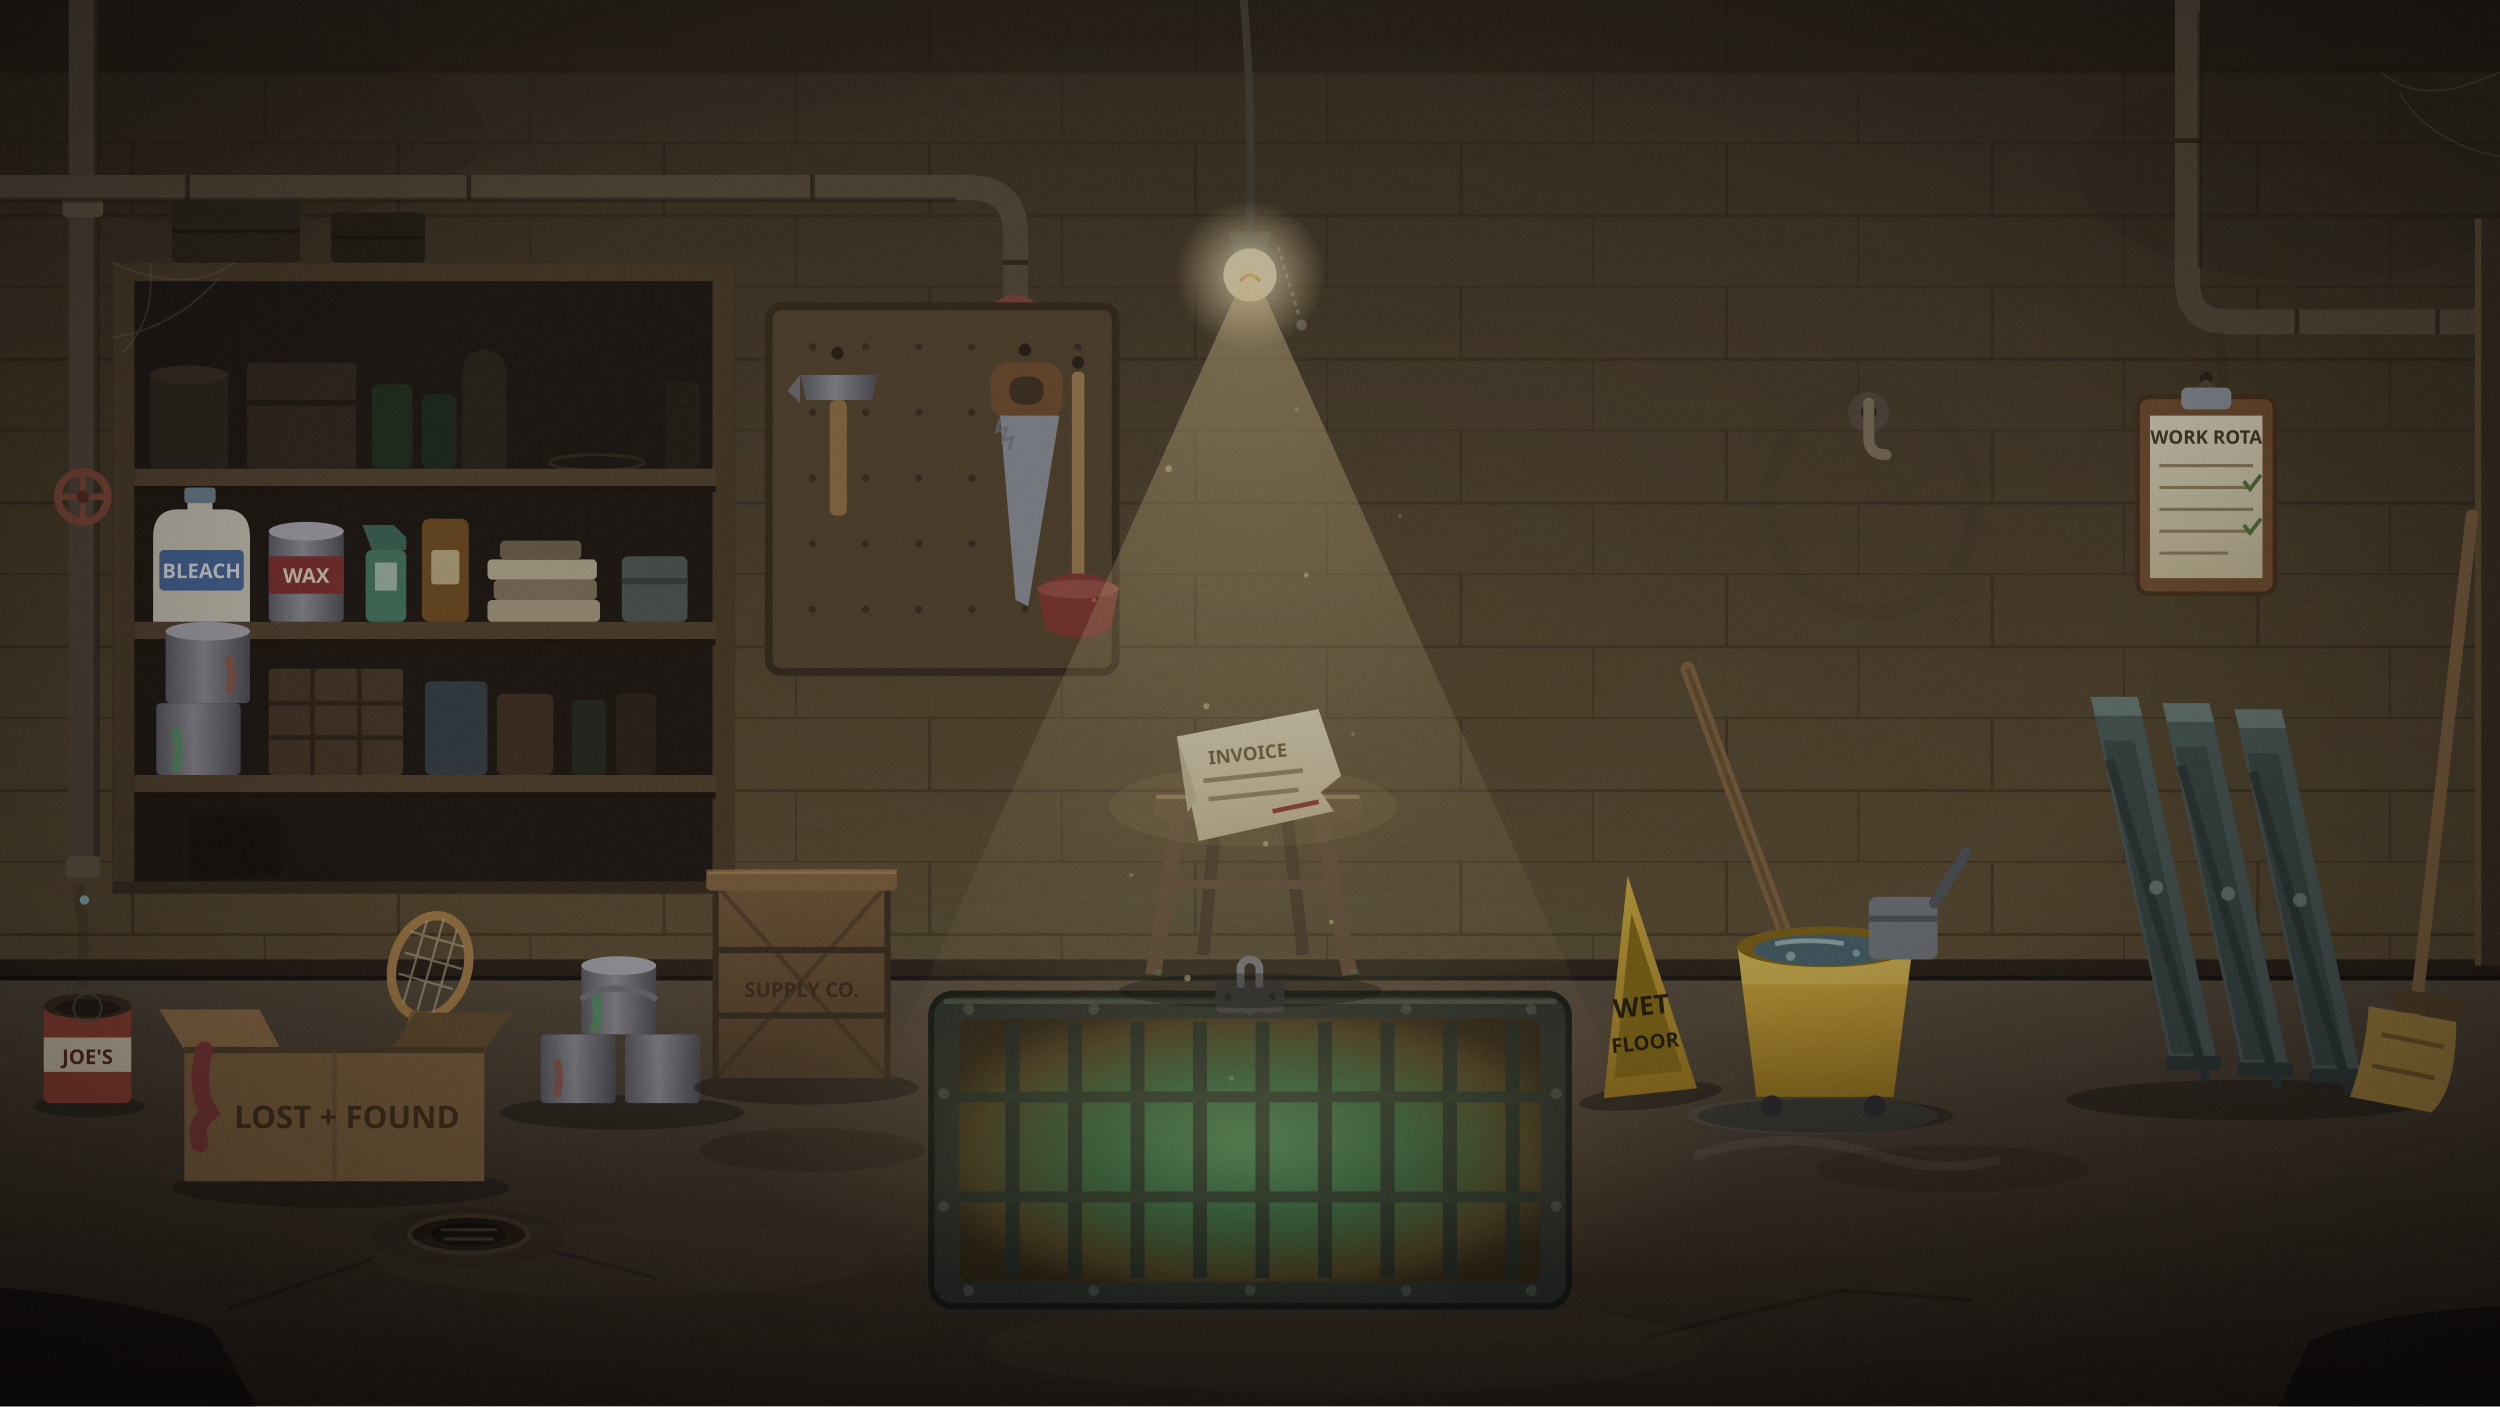
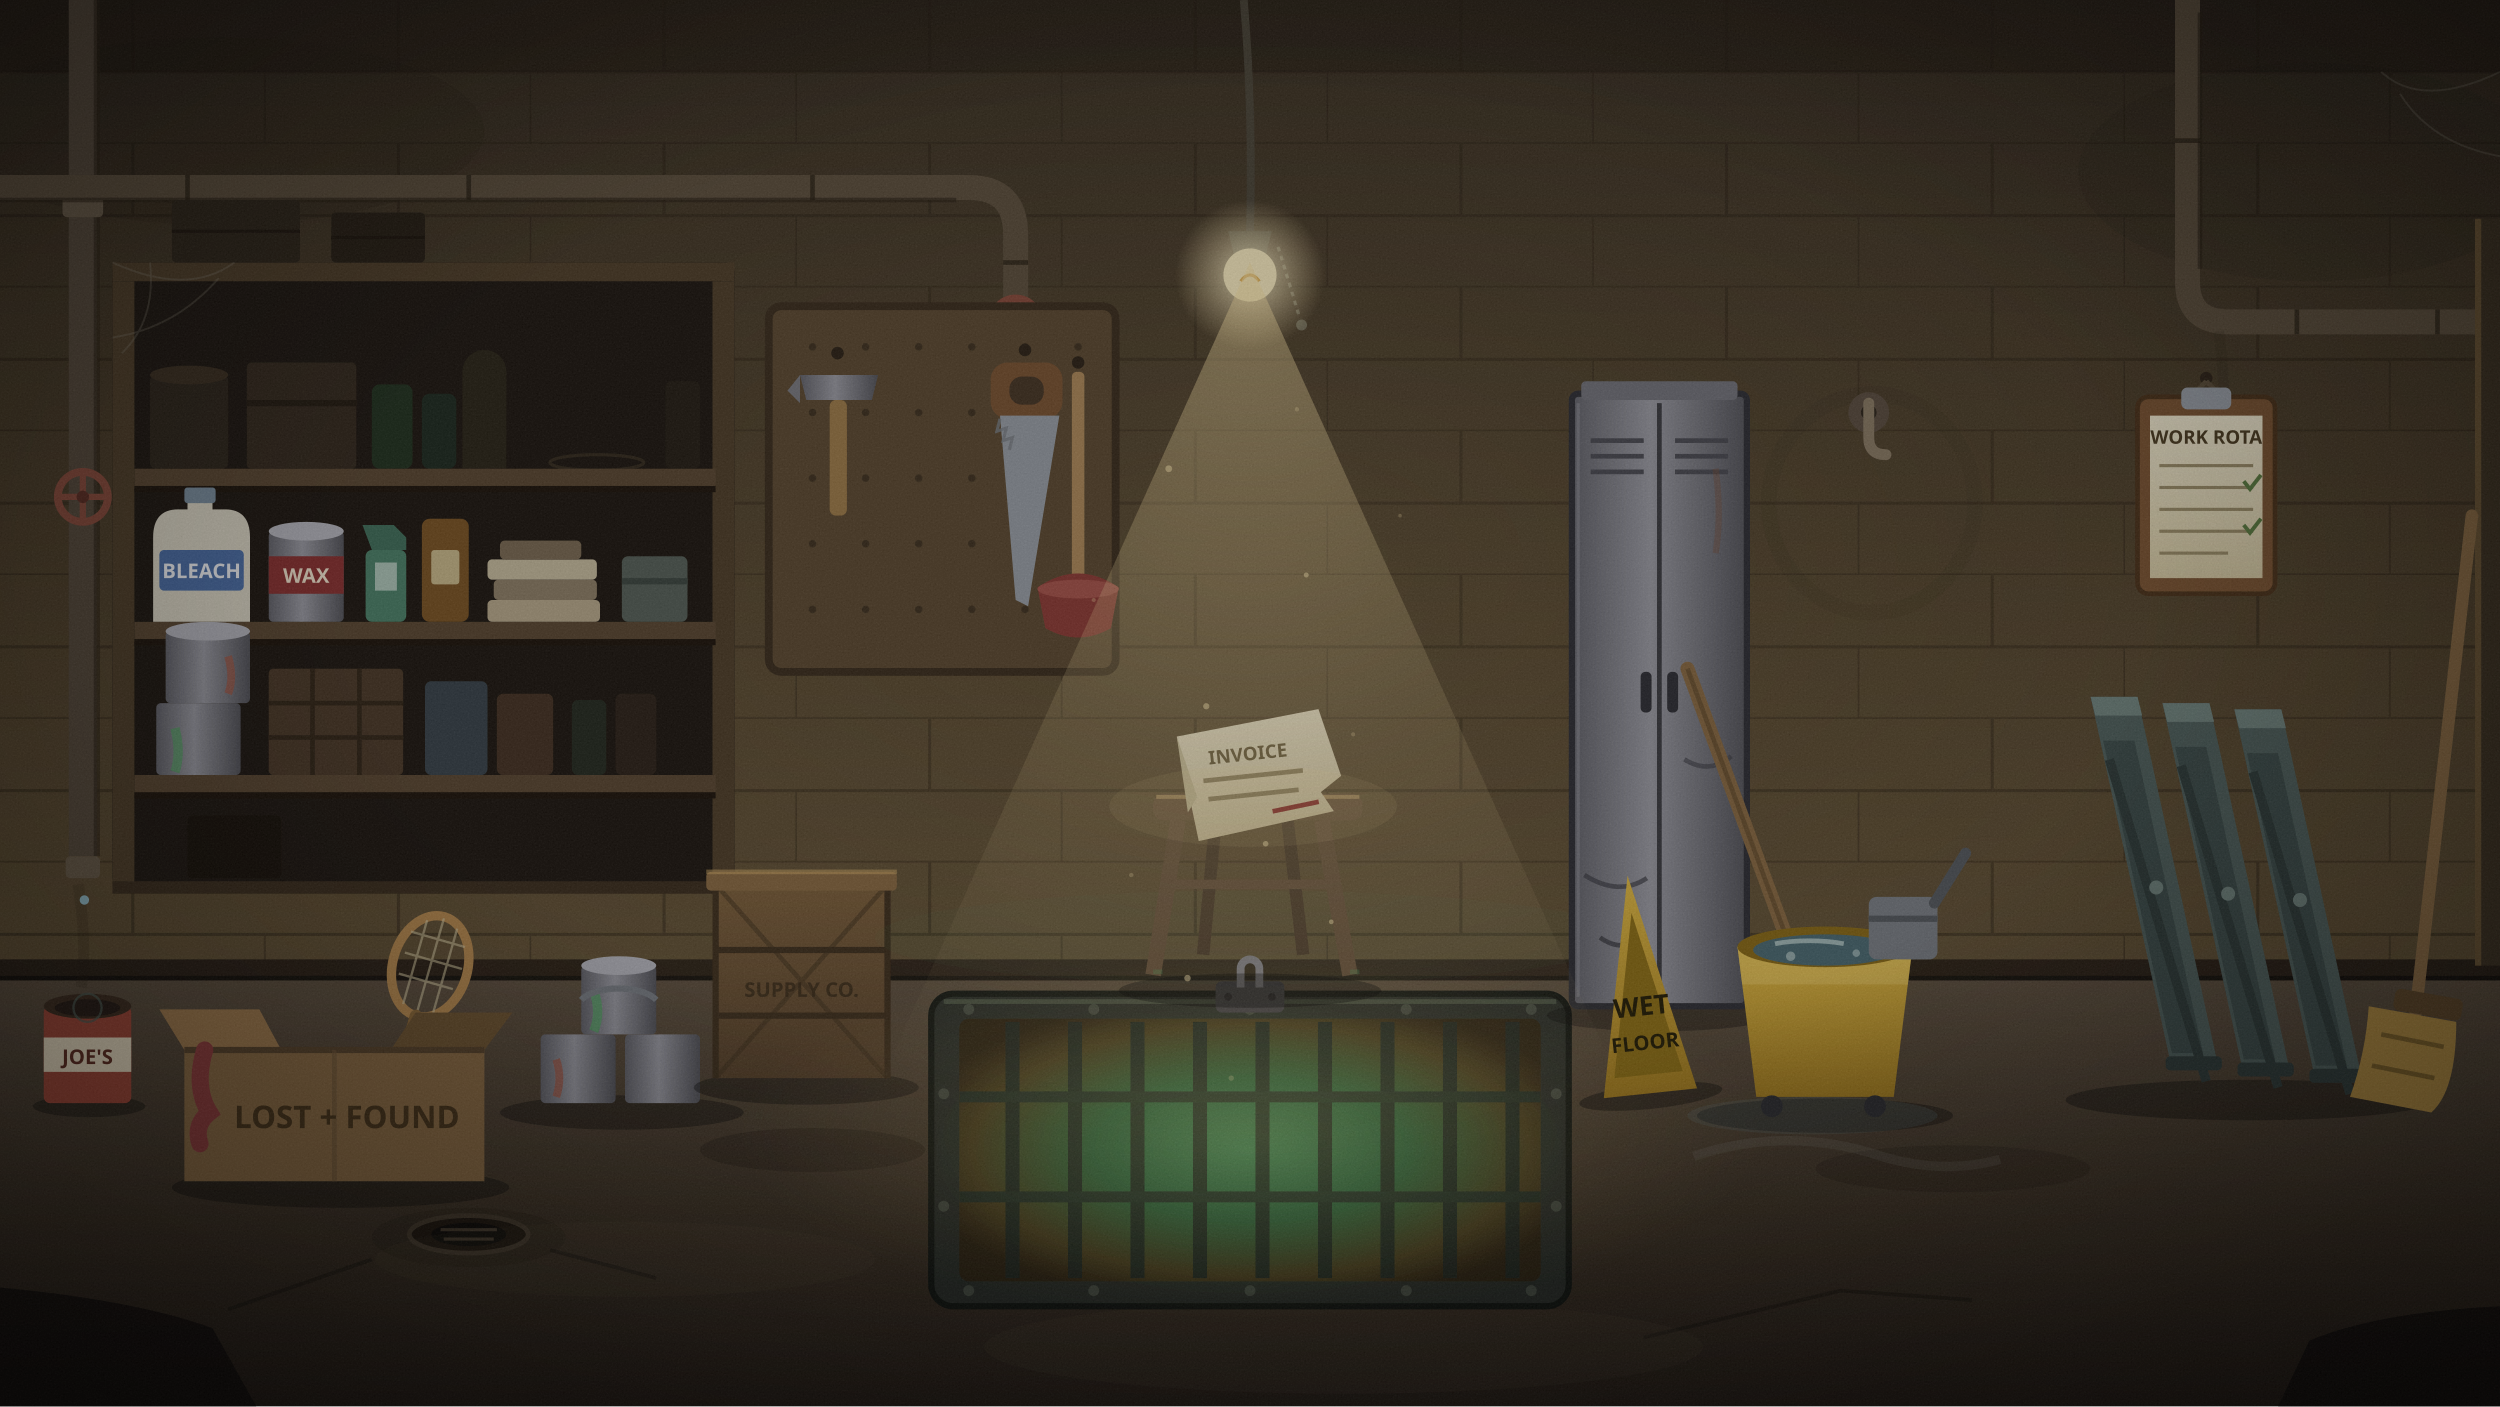
<svg xmlns="http://www.w3.org/2000/svg" width="1600" height="900" viewBox="0 0 1600 900">
  <defs>
    <linearGradient id="jcwall" x1="0" y1="0" x2="0" y2="1">
      <stop offset="0%" stop-color="#2e251b" />
      <stop offset="55%" stop-color="#453723" />
      <stop offset="100%" stop-color="#5b4a2f" />
    </linearGradient>
    <linearGradient id="jcfloor" x1="0" y1="0" x2="0" y2="1">
      <stop offset="0%" stop-color="#57493a" />
      <stop offset="55%" stop-color="#382d21" />
      <stop offset="100%" stop-color="#211913" />
    </linearGradient>
    <radialGradient id="jcamb" cx="50%" cy="40%" r="65%">
      <stop offset="0%" stop-color="#ffdf9e" stop-opacity="0.12" />
      <stop offset="100%" stop-color="#ffdf9e" stop-opacity="0" />
    </radialGradient>
    <radialGradient id="jccone" cx="50%" cy="0%" r="80%">
      <stop offset="0%" stop-color="#ffe6a8" stop-opacity="0.5" />
      <stop offset="55%" stop-color="#ffe6a8" stop-opacity="0.16" />
      <stop offset="100%" stop-color="#ffe6a8" stop-opacity="0" />
    </radialGradient>
    <radialGradient id="jcbulbcore" cx="50%" cy="50%" r="50%">
      <stop offset="0%" stop-color="#fff3cf" stop-opacity="0.95" />
      <stop offset="100%" stop-color="#ffe9b0" stop-opacity="0" />
    </radialGradient>
    <radialGradient id="jcpool" cx="50%" cy="50%" r="50%">
      <stop offset="0%" stop-color="#ffd98a" stop-opacity="0.22" />
      <stop offset="100%" stop-color="#ffd98a" stop-opacity="0" />
    </radialGradient>
    <radialGradient id="jcseep" cx="50%" cy="50%" r="60%">
      <stop offset="0%" stop-color="#5ec87c" />
      <stop offset="45%" stop-color="#3d8f52" />
      <stop offset="80%" stop-color="#6a5424" />
      <stop offset="100%" stop-color="#3a2c14" />
    </radialGradient>
    <radialGradient id="jcgglow" cx="50%" cy="50%" r="55%">
      <stop offset="0%" stop-color="#4ade80" stop-opacity="0.16" />
      <stop offset="100%" stop-color="#4ade80" stop-opacity="0" />
    </radialGradient>
    <radialGradient id="jcvig" cx="50%" cy="42%" r="74%">
      <stop offset="48%" stop-color="#000" stop-opacity="0" />
      <stop offset="100%" stop-color="#000" stop-opacity="0.42" />
    </radialGradient>
    <linearGradient id="jcmetal" x1="0" y1="0" x2="1" y2="0">
      <stop offset="0%" stop-color="#63636b" />
      <stop offset="45%" stop-color="#9d9da6" />
      <stop offset="100%" stop-color="#54545b" />
    </linearGradient>
    <linearGradient id="jcwood" x1="0" y1="0" x2="0" y2="1">
      <stop offset="0%" stop-color="#7d5f3a" />
      <stop offset="100%" stop-color="#57412a" />
    </linearGradient>
    <linearGradient id="jcyel" x1="0" y1="0" x2="0" y2="1">
      <stop offset="0%" stop-color="#e5bc42" />
      <stop offset="100%" stop-color="#a67e1e" />
    </linearGradient>
    <linearGradient id="jcpaper" x1="0" y1="0" x2="0" y2="1">
      <stop offset="0%" stop-color="#f4ecd2" />
      <stop offset="100%" stop-color="#d8cba4" />
    </linearGradient>
    <pattern id="jcpeg" width="34" height="42" patternUnits="userSpaceOnUse">
      <circle cx="10" cy="12" r="2.4" fill="#2c2115" />
    </pattern>
    <pattern id="jcblock" width="170" height="92" patternUnits="userSpaceOnUse">
      <path d="M0 46 H170 M0 92 H170 M85 0 V46 M170 46 V92" stroke="#191007" stroke-width="2" fill="none" />
    </pattern>
    <g id="jcchair">
      <path d="M0 0 l30 0 l52 238 l-30 0 Z" fill="#4e605d" />
      <path d="M8 28 l20 0 l44 200 l-20 0 Z" fill="#3c4c4a" />
      <path d="M12 40 L74 246" stroke="#2e3b39" stroke-width="6" />
      <rect x="48" y="230" width="36" height="9" rx="3" fill="#2e3b39" />
      <circle cx="42" cy="122" r="4.5" fill="#71847f" />
      <path d="M0 0 l30 0 l3 12 l-30 0 Z" fill="#71847f" />
    </g>
    <filter id="jcgrain">
      <feTurbulence type="fractalNoise" baseFrequency="0.9" numOctaves="2" stitchTiles="stitch" />
      <feColorMatrix type="saturate" values="0" />
      <feComponentTransfer>
        <feFuncA type="linear" slope="0.05" />
      </feComponentTransfer>
      <feComposite operator="over" in2="SourceGraphic" />
    </filter>
  </defs>
  <rect width="1600" height="620" fill="url(#jcwall)" />
  <rect width="1600" height="620" fill="url(#jcblock)" opacity="0.4" />
  <rect width="1600" height="46" fill="#1a130c" opacity="0.6" />
  <ellipse cx="140" cy="84" rx="170" ry="60" fill="#120c06" opacity="0.16" />
  <ellipse cx="1480" cy="110" rx="150" ry="70" fill="#120c06" opacity="0.14" />
  <rect y="620" width="1600" height="280" fill="url(#jcfloor)" />
  <rect y="614" width="1600" height="12" fill="#221810" />
  <path d="M0 626 H1600" stroke="#0c0805" stroke-width="3" />
  <rect width="1600" height="900" fill="url(#jcamb)" />
  <ellipse cx="300" cy="792" rx="62" ry="19" fill="#171009" opacity="0.22" />
  <ellipse cx="300" cy="790" rx="38" ry="12" fill="#1c140c" stroke="#43382a" stroke-width="3" />
  <ellipse cx="300" cy="790" rx="24" ry="7.5" fill="#0c0805" />
  <path d="M282 787 h36 M284 793 h32" stroke="#43382a" stroke-width="2" />
  <path d="M238 806 L146 838 M352 800 L420 818 M1052 856 L1178 826 L1262 832" stroke="#14100a" stroke-width="2.5" opacity="0.5" fill="none" />
  <ellipse cx="520" cy="736" rx="72" ry="14" fill="#120c06" opacity="0.25" />
  <ellipse cx="1250" cy="748" rx="88" ry="15" fill="#120c06" opacity="0.2" />
  <ellipse cx="860" cy="862" rx="230" ry="30" fill="#8a7a5c" opacity="0.07" />
  <ellipse cx="400" cy="806" rx="160" ry="24" fill="#8a7a5c" opacity="0.06" />
  <path d="M53 0 V548" stroke="#55483a" stroke-width="18" />
  <path d="M62 0 V548" stroke="#2c2214" stroke-width="4" opacity="0.6" />
  <rect x="40" y="126" width="26" height="13" rx="3" fill="#6a5b48" />
  <rect x="42" y="548" width="22" height="14" rx="3" fill="#6a5b48" />
  <circle cx="53" cy="318" r="16" fill="none" stroke="#8a4a3a" stroke-width="5" />
  <path d="M37 318 h32 M53 302 v32" stroke="#8a4a3a" stroke-width="4" />
  <circle cx="53" cy="318" r="4" fill="#5c2c22" />
  <path d="M50 566 q6 40 2 66" stroke="#1f1409" stroke-width="7" opacity="0.18" fill="none" />
  <circle cx="54" cy="576" r="3" fill="#9fd4e8" opacity="0.85">
    <animate attributeName="cy" values="576;636;636" dur="1.7s" repeatCount="indefinite" />
    <animate attributeName="opacity" values="0;0.85;0" dur="1.7s" repeatCount="indefinite" />
  </circle>
  <ellipse cx="57" cy="708" rx="36" ry="7" fill="#000" opacity="0.35" />
  <rect x="28" y="644" width="56" height="62" rx="4" fill="#a04434" />
  <rect x="28" y="664" width="56" height="22" fill="#e8dcc0" />
  <text x="56" y="681" font-family="Trebuchet MS" font-size="13" font-weight="bold" fill="#5c2a1e" text-anchor="middle">JOE'S</text>
  <ellipse cx="56" cy="644" rx="28" ry="8" fill="#3a2a1c" />
  <ellipse cx="56" cy="645" rx="21" ry="5.5" fill="#241812" />
  <circle cx="56" cy="645" r="9" fill="none" stroke="#4a5a52" stroke-width="1.5" opacity="0.7" />
  <g stroke="#5c4e3c" stroke-width="16" fill="none">
    <path d="M0 120 H620 q30 0 30 30 V240" />
    <path d="M1400 0 V180 q0 26 26 26 H1600" />
  </g>
  <g stroke="#2c2214" stroke-width="3" fill="none" opacity="0.8">
    <path d="M120 112 v16 M300 112 v16 M520 112 v16 M642 168 h16 M1392 90 h16 M1470 198 v16 M1560 198 v16" />
  </g>
  <path d="M0 128 H612 M1408 8 V172" stroke="#241b0f" stroke-width="3" opacity="0.55" fill="none" />
  <rect x="636" y="240" width="28" height="14" rx="3" fill="#6a5b48" />
  <circle cx="650" cy="206" r="15" fill="none" stroke="#8a4a3a" stroke-width="5" />
  <path d="M635 206 h30 M650 191 v30" stroke="#8a4a3a" stroke-width="4" />
  <circle cx="650" cy="206" r="4" fill="#5c2c22" />
  <path d="M648 258 q4 60 -2 116" stroke="#1f1409" stroke-width="8" opacity="0.16" fill="none" />
  <path d="M1420 212 q6 46 2 88" stroke="#1f1409" stroke-width="7" opacity="0.14" fill="none" />
  <rect x="492" y="196" width="222" height="234" rx="8" fill="#5c4930" stroke="#3a2c1c" stroke-width="5" />
  <rect x="498" y="202" width="210" height="222" rx="6" fill="url(#jcpeg)" opacity="0.6" />
  <circle cx="536" cy="226" r="4" fill="#2c2115" />
  <path d="M512 240 h50 l-4 16 h-42 Z" fill="url(#jcmetal)" />
  <path d="M512 240 l-8 10 8 8" fill="#7a7a82" />
  <rect x="531" y="256" width="11" height="74" rx="4" fill="#a07c48" />
  <circle cx="656" cy="224" r="4" fill="#2c2115" />
  <rect x="634" y="232" width="46" height="36" rx="11" fill="#7a5230" />
  <rect x="646" y="241" width="22" height="18" rx="8" fill="#463424" />
  <path d="M640 266 h38 l-20 122 l-8 -4 Z" fill="#9aa0a8" />
  <path d="M640 268 l-2 8 6 -2 -2 8 6 -2 -2 8" stroke="#7a7f86" stroke-width="2" fill="none" opacity="0.8" />
  <circle cx="690" cy="232" r="4" fill="#2c2115" />
  <rect x="686" y="238" width="8" height="140" rx="3" fill="#b08a5a" />
  <path d="M664 376 q26 -18 52 0 l-5 26 q-21 12 -42 0 Z" fill="#8f3b34" />
  <ellipse cx="690" cy="377" rx="26" ry="6" fill="#a8524a" />
  <ellipse cx="1198" cy="322" rx="66" ry="70" fill="none" stroke="#1c150c" stroke-width="10" opacity="0.08" />
  <circle cx="1196" cy="264" r="13" fill="#5a4c3e" />
  <circle cx="1196" cy="264" r="5" fill="#2c231a" />
  <path d="M1196 258 v22 q0 11 11 11" stroke="#8a7a64" stroke-width="7" fill="none" stroke-linecap="round" />
  <circle cx="1412" cy="242" r="4" fill="#2c2115" />
  <path d="M1412 244 l-14 14 M1412 244 l14 14" stroke="#5a4c38" stroke-width="3" />
  <rect x="1368" y="254" width="88" height="126" rx="7" fill="#7a5230" stroke="#4a3018" stroke-width="3" />
  <rect x="1376" y="266" width="72" height="104" fill="url(#jcpaper)" />
  <rect x="1396" y="248" width="32" height="14" rx="4" fill="#9aa0a8" />
  <text x="1412" y="284" font-family="Trebuchet MS" font-size="12" font-weight="bold" fill="#4a3a20" text-anchor="middle">WORK ROTA</text>
  <g stroke="#9a8b66" stroke-width="2">
    <path d="M1382 298 h60 M1382 312 h60 M1382 326 h60 M1382 340 h60 M1382 354 h44" />
  </g>
  <path d="M1436 308 l4 5 7 -9 M1436 336 l4 5 7 -9" stroke="#5a7a3e" stroke-width="2.5" fill="none" />
  <rect x="1584" y="140" width="16" height="478" fill="#3a2f1f" />
  <rect x="1584" y="140" width="4" height="478" fill="#d9a95f" opacity="0.3" />
  <rect x="72" y="168" width="398" height="400" rx="6" fill="#1d160f" />
  <rect x="72" y="168" width="398" height="12" fill="#4e3d28" />
  <rect x="72" y="180" width="14" height="388" fill="#4e3d28" />
  <rect x="456" y="180" width="14" height="388" fill="#4e3d28" />
  <rect x="110" y="128" width="82" height="40" rx="3" fill="#2c2318" />
  <rect x="212" y="136" width="60" height="32" rx="3" fill="#251d13" />
  <path d="M110 148 h82 M212 152 h60" stroke="#180f08" stroke-width="2" opacity="0.7" />
  <rect x="96" y="240" width="50" height="60" rx="4" fill="#2c231a" />
  <ellipse cx="121" cy="240" rx="25" ry="6" fill="#3a2e20" />
  <rect x="158" y="232" width="70" height="68" rx="3" fill="#33281c" />
  <path d="M158 258 h70" stroke="#22190f" stroke-width="4" />
  <rect x="238" y="246" width="26" height="54" rx="5" fill="#20301e" />
  <rect x="270" y="252" width="22" height="48" rx="5" fill="#1c2a20" />
  <path d="M296 238 a14 14 0 0 1 28 0 v62 h-28 Z" fill="#2a2417" />
  <ellipse cx="382" cy="296" rx="30" ry="5" fill="none" stroke="#6a5b41" stroke-width="2" opacity="0.28" />
  <rect x="426" y="244" width="22" height="56" rx="4" fill="#241d14" />
  <rect x="86" y="300" width="372" height="13" fill="#5a4630" />
  <path d="M86 313 h372" stroke="#1c130a" stroke-width="4" />
  <path d="M98 344 q0 -18 16 -18 h6 v-8 h16 v8 h8 q16 0 16 18 v54 h-62 Z" fill="#ded8c8" />
  <rect x="118" y="312" width="20" height="10" rx="2" fill="#7a8ea0" />
  <rect x="102" y="352" width="54" height="26" rx="3" fill="#4a6ea8" />
  <text x="129" y="370" font-family="Trebuchet MS" font-size="13" font-weight="bold" fill="#f2f4f8" text-anchor="middle">BLEACH</text>
  <rect x="172" y="340" width="48" height="58" rx="3" fill="url(#jcmetal)" />
  <ellipse cx="196" cy="340" rx="24" ry="6" fill="#b8b8c0" />
  <rect x="172" y="356" width="48" height="24" fill="#8a2f2f" />
  <text x="196" y="373" font-family="Trebuchet MS" font-size="13" font-weight="bold" fill="#f4e6d0" text-anchor="middle">WAX</text>
  <path d="M232 336 h20 l8 8 v8 h-22 Z" fill="#3f6e5a" />
  <rect x="234" y="352" width="26" height="46" rx="4" fill="#4a8068" />
  <path d="M240 360 h14 v18 h-14 Z" fill="#d8e4dc" opacity="0.7" />
  <rect x="270" y="332" width="30" height="66" rx="5" fill="#7a5222" />
  <rect x="276" y="352" width="18" height="22" rx="2" fill="#cbb98a" />
  <g>
    <rect x="312" y="384" width="72" height="14" rx="3" fill="#b9a98c" />
    <rect x="316" y="371" width="66" height="13" rx="3" fill="#8f7f66" />
    <rect x="312" y="358" width="70" height="13" rx="3" fill="#c9bda0" />
    <rect x="320" y="346" width="52" height="12" rx="3" fill="#7a6a52" />
  </g>
  <rect x="398" y="356" width="42" height="42" rx="4" fill="#556058" />
  <path d="M398 372 h42" stroke="#3c4640" stroke-width="4" />
  <rect x="86" y="398" width="372" height="13" fill="#5a4630" />
  <path d="M86 411 h372" stroke="#1c130a" stroke-width="4" />
  <rect x="100" y="450" width="54" height="46" rx="3" fill="url(#jcmetal)" />
  <rect x="106" y="404" width="54" height="46" rx="3" fill="url(#jcmetal)" />
  <ellipse cx="133" cy="404" rx="27" ry="6" fill="#b8b8c0" />
  <path d="M112 466 q4 16 0 28" stroke="#5aa06a" stroke-width="6" fill="none" opacity="0.8" />
  <path d="M146 420 q4 14 0 24" stroke="#a05a4a" stroke-width="5" fill="none" opacity="0.8" />
  <rect x="172" y="428" width="86" height="68" rx="3" fill="#4a3826" />
  <path d="M172 450 h86 M172 472 h86 M200 428 v68 M230 428 v68" stroke="#312416" stroke-width="3" />
  <rect x="272" y="436" width="40" height="60" rx="4" fill="#37424a" />
  <rect x="318" y="444" width="36" height="52" rx="4" fill="#443122" />
  <rect x="366" y="448" width="22" height="48" rx="4" fill="#242a20" />
  <rect x="394" y="444" width="26" height="52" rx="4" fill="#2c2118" />
  <rect x="86" y="496" width="372" height="13" fill="#5a4630" />
  <path d="M86 509 h372" stroke="#1c130a" stroke-width="4" />
  <rect x="120" y="522" width="60" height="40" rx="3" fill="#171008" />
  <path d="M72 568 h398" stroke="#3a2c1c" stroke-width="8" />
  <ellipse cx="218" cy="760" rx="108" ry="13" fill="#000" opacity="0.35" />
  <g transform="rotate(16 272 630)">
    <ellipse cx="272" cy="618" rx="24" ry="33" fill="none" stroke="#b98a4e" stroke-width="6" />
    <path d="M254 600 h36 M254 614 h38 M254 628 h36 M262 590 v56 M272 586 v62 M282 590 v56" stroke="#d8cba4" stroke-width="1.5" opacity="0.6" />
    <path d="M272 651 v34" stroke="#8a6636" stroke-width="8" stroke-linecap="round" />
  </g>
  <path d="M118 672 h192 v84 h-192 Z" fill="#8a6a42" />
  <path d="M118 672 l-16 -26 h64 l14 26 Z" fill="#a0794b" />
  <path d="M310 672 l18 -24 h-62 l-16 24 Z" fill="#6e522f" />
  <path d="M118 672 h192" stroke="#57412a" stroke-width="4" />
  <path d="M214 672 v84" stroke="#6e5334" stroke-width="3" opacity="0.6" />
  <text x="222" y="722" font-family="Trebuchet MS" font-size="20" font-weight="bold" fill="#463218" text-anchor="middle">LOST + FOUND</text>
  <path d="M131 672 q-7 24 3 40 q-10 8 -6 20" stroke="#8f3b3b" stroke-width="11" fill="none" stroke-linecap="round" />
  <ellipse cx="398" cy="712" rx="78" ry="11" fill="#000" opacity="0.35" />
  <rect x="346" y="662" width="48" height="44" rx="3" fill="url(#jcmetal)" />
  <rect x="400" y="662" width="48" height="44" rx="3" fill="url(#jcmetal)" />
  <rect x="372" y="618" width="48" height="44" rx="3" fill="url(#jcmetal)" />
  <ellipse cx="396" cy="618" rx="24" ry="6" fill="#b8b8c0" />
  <path d="M380 634 q5 14 0 26" stroke="#5aa06a" stroke-width="6" fill="none" opacity="0.85" />
  <path d="M356 678 q4 12 0 24" stroke="#a05a4a" stroke-width="5" fill="none" opacity="0.8" />
  <path d="M372 640 a26 12 0 0 1 48 0" stroke="#7a7f86" stroke-width="4" fill="none" />
  <ellipse cx="516" cy="696" rx="72" ry="11" fill="#000" opacity="0.35" />
  <rect x="458" y="566" width="110" height="124" fill="url(#jcwood)" />
  <path d="M458 566 v124 M568 566 v124 M458 608 h110 M458 650 h110" stroke="#3f2f1c" stroke-width="4" />
  <path d="M458 566 l110 124 M568 566 l-110 124" stroke="#3f2f1c" stroke-width="3" opacity="0.5" />
  <rect x="452" y="558" width="122" height="12" rx="3" fill="#8a6a42" />
  <path d="M452 558 h122" stroke="#d9b06a" stroke-width="3" opacity="0.5" />
  <text x="513" y="638" font-family="Trebuchet MS" font-size="13" font-weight="bold" fill="#3a2a18" text-anchor="middle" opacity="0.85">SUPPLY CO.</text>
  <rect x="596" y="636" width="408" height="200" rx="14" fill="#262b26" />
  <rect x="596" y="636" width="408" height="200" rx="14" fill="none" stroke="#0e120e" stroke-width="4" />
  <path d="M604 641 H996" stroke="#6a7a5e" stroke-width="3" opacity="0.5" />
  <rect x="614" y="652" width="372" height="168" rx="6" fill="url(#jcseep)" />
  <rect x="614" y="652" width="372" height="168" rx="6" fill="#000" opacity="0.3" />
  <g stroke="#1c231d" stroke-width="9">
    <path d="M648 654 v164 M688 654 v164 M728 654 v164 M768 654 v164 M808 654 v164 M848 654 v164 M888 654 v164 M928 654 v164 M968 654 v164" />
  </g>
  <path d="M614 702 h372 M614 766 h372" stroke="#202a22" stroke-width="7" />
  <g fill="#454c42">
    <circle cx="620" cy="646" r="3.5" />
    <circle cx="700" cy="646" r="3.5" />
    <circle cx="800" cy="646" r="3.5" />
    <circle cx="900" cy="646" r="3.5" />
    <circle cx="980" cy="646" r="3.5" />
    <circle cx="620" cy="826" r="3.5" />
    <circle cx="700" cy="826" r="3.5" />
    <circle cx="800" cy="826" r="3.5" />
    <circle cx="900" cy="826" r="3.5" />
    <circle cx="980" cy="826" r="3.5" />
    <circle cx="604" cy="700" r="3.5" />
    <circle cx="604" cy="772" r="3.5" />
    <circle cx="996" cy="700" r="3.5" />
    <circle cx="996" cy="772" r="3.5" />
  </g>
  <ellipse cx="800" cy="736" rx="200" ry="92" fill="url(#jcgglow)" />
  <ellipse cx="800" cy="600" rx="240" ry="30" fill="#3f9e63" opacity="0.05" />
  <rect x="778" y="628" width="44" height="20" rx="4" fill="#43434b" />
  <circle cx="786" cy="638" r="2.5" fill="#26262c" />
  <circle cx="814" cy="638" r="2.5" fill="#26262c" />
  <path d="M794 632 v-12 a6 6 0 0 1 12 0 v12" stroke="#8a8a92" stroke-width="5" fill="none" />
+   <g id="janitor_closet_fredcab">
+     <ellipse cx="1062" cy="650" rx="72" ry="10" fill="#000" opacity="0.32" />
+     <rect x="1006" y="252" width="112" height="392" rx="4" fill="url(#jcmetal)" />
+     <rect x="1006" y="252" width="112" height="392" rx="4" fill="none" stroke="#2e2e34" stroke-width="4" />
+     <rect x="1012" y="244" width="100" height="12" rx="3" fill="#74747c" />
+     <path d="M1062 258 v380" stroke="#3a3a40" stroke-width="3" />
+     <rect x="1050" y="430" width="7" height="26" rx="3" fill="#2e2e34" />
+     <rect x="1067" y="430" width="7" height="26" rx="3" fill="#2e2e34" />
+     <g stroke="#4a4a52" stroke-width="3" fill="none">
+       <path d="M1018 282 h34 M1018 292 h34 M1018 302 h34" />
+       <path d="M1072 282 h34 M1072 292 h34 M1072 302 h34" />
+     </g>
+     <path d="M1014 560 q22 14 40 2" stroke="#3c3c44" stroke-width="3" fill="none" opacity="0.7" />
+     <path d="M1078 486 q16 10 30 -2" stroke="#3c3c44" stroke-width="3" fill="none" opacity="0.6" />
+     <path d="M1024 600 q14 10 26 0" stroke="#33333a" stroke-width="3" fill="none" opacity="0.7" />
+     <path d="M1098 300 q4 30 0 54" stroke="#7a4a30" stroke-width="4" opacity="0.35" fill="none" />
+     <path d="M1010 258 v380" stroke="#c2c2ca" stroke-width="2" opacity="0.25" />
+   </g>
  <ellipse cx="800" cy="724" rx="330" ry="120" fill="url(#jcpool)" />
  <ellipse cx="800" cy="634" rx="84" ry="11" fill="#000" opacity="0.35" />
  <path d="M754 525 l-16 99 M846 525 l18 99" stroke="#6b543c" stroke-width="10" />
  <path d="M778 525 l-8 86 M824 525 l10 86" stroke="#4e3d2b" stroke-width="8" />
  <path d="M744 566 h112" stroke="#6b543c" stroke-width="6" />
  <rect x="738" y="508" width="134" height="17" rx="7" fill="#6b543c" />
  <path d="M740 510 h130" stroke="#e8c37f" stroke-width="2.5" opacity="0.5" />
  <path d="M738 622 h6 M864 622 h6" stroke="#4ade80" stroke-width="3" opacity="0.18" />
  <g transform="rotate(-6 806 496)">
    <path d="M756 466 l92 -8 l10 44 l-14 9 l7 13 l-88 10 Z" fill="url(#jcpaper)" />
    <path d="M756 466 l9 40 l-7 9" fill="#cfc5a0" />
    <text x="800" y="486" font-family="Trebuchet MS" font-size="12" font-weight="bold" fill="#6a5c3a" text-anchor="middle">INVOICE</text>
    <path d="M770 496 h64 M772 508 h58" stroke="#8f825e" stroke-width="3" />
    <path d="M812 520 l30 -3" stroke="#8c2424" stroke-width="3" />
  </g>
  <ellipse cx="802" cy="516" rx="92" ry="26" fill="#ffdf9e" opacity="0.1" />
  <g transform="rotate(-6 1050 640)">
    <ellipse cx="1050" cy="702" rx="46" ry="8" fill="#000" opacity="0.35" />
    <path d="M1020 700 L1050 560 L1080 700 Z" fill="url(#jcyel)" />
    <path d="M1028 688 L1050 584 L1072 688 Z" fill="#8f6f14" />
    <text x="1050" y="650" font-family="Trebuchet MS" font-size="17" font-weight="bold" fill="#241c04" text-anchor="middle">WET</text>
    <text x="1050" y="672" font-family="Trebuchet MS" font-size="13" font-weight="bold" fill="#241c04" text-anchor="middle">FLOOR</text>
  </g>
  <ellipse cx="1168" cy="714" rx="82" ry="11" fill="#000" opacity="0.35" />
  <ellipse cx="1160" cy="714" rx="80" ry="12" fill="#6a94a0" opacity="0.16" />
  <path d="M1084 740 q60 -20 120 0 q40 12 76 2" stroke="#cfe0da" stroke-width="6" fill="none" opacity="0.09" />
  <path d="M1150 618 L1080 428" stroke="#8a6a42" stroke-width="9" stroke-linecap="round" />
  <path d="M1150 618 L1080 428" stroke="#5c4526" stroke-width="3" opacity="0.6" />
  <path d="M1112 606 L1224 606 L1212 702 L1124 702 Z" fill="url(#jcyel)" />
  <path d="M1112 606 L1224 606 L1221 630 L1115 630 Z" fill="#f0cf6a" opacity="0.5" />
  <ellipse cx="1168" cy="606" rx="56" ry="13" fill="#8a6a14" />
  <ellipse cx="1168" cy="608" rx="46" ry="10" fill="#4a6a72" />
  <path d="M1136 604 a34 8 0 0 1 44 0" stroke="#dff0ea" stroke-width="3" fill="none" opacity="0.6" />
  <circle cx="1146" cy="612" r="3" fill="#dff0ea" opacity="0.5" />
  <circle cx="1188" cy="610" r="2.4" fill="#dff0ea" opacity="0.45" />
  <rect x="1196" y="574" width="44" height="40" rx="5" fill="#7a7f86" />
  <path d="M1196 588 h44" stroke="#54585e" stroke-width="4" />
  <path d="M1238 578 L1258 546" stroke="#54585e" stroke-width="7" stroke-linecap="round" />
  <circle cx="1134" cy="708" r="7" fill="#2c2c30" />
  <circle cx="1200" cy="708" r="7" fill="#2c2c30" />
  <ellipse cx="1440" cy="704" rx="118" ry="13" fill="#000" opacity="0.35" />
  <use href="#jcchair" x="1338" y="446" />
  <use href="#jcchair" x="1384" y="450" />
  <use href="#jcchair" x="1430" y="454" />
  <path d="M1582 330 L1546 648" stroke="#8a6a42" stroke-width="8" stroke-linecap="round" />
  <rect x="1532" y="636" width="44" height="14" rx="4" transform="rotate(10 1554 643)" fill="#5c4526" />
  <path d="M1516 644 l56 10 q0 44 -16 58 l-52 -10 q10 -28 12 -58 Z" fill="#b08a3f" />
  <path d="M1524 662 l40 8 M1518 682 l40 8" stroke="#7c5f26" stroke-width="3" />
  <g stroke="#8f8a7c" stroke-width="1.2" opacity="0.28" fill="none">
    <path d="M72 168 Q120 190 150 168 M72 216 Q112 210 140 178 M96 168 Q100 205 78 226" />
    <path d="M1600 46 Q1550 70 1524 46 M1600 100 Q1556 92 1536 60" />
  </g>
  <path d="M796 0 q6 70 4 148" stroke="#4a4438" stroke-width="5" fill="none" />
  <path d="M786 148 h28 l-4 16 h-20 Z" fill="#55503f" />
  <path d="M818 158 L832 204" stroke="#7a745e" stroke-width="2" stroke-dasharray="3 3" />
  <circle cx="833" cy="208" r="3.5" fill="#7a745e" />
  <circle cx="800" cy="176" r="48" fill="url(#jcbulbcore)" />
  <circle cx="800" cy="176" r="17" fill="#fff1c4" />
  <path d="M794 180 q6 -8 12 0" stroke="#e8b95f" stroke-width="2" fill="none" />
  <path d="M800 168 L470 900 H1130 Z" fill="url(#jccone)" />
  <g fill="#ffe9b0" opacity="0.55">
    <circle cx="748" cy="300" r="2.2" />
    <circle cx="836" cy="368" r="1.6" />
    <circle cx="772" cy="452" r="2" />
    <circle cx="810" cy="540" r="1.8" />
    <circle cx="760" cy="626" r="2.1" />
    <circle cx="852" cy="590" r="1.5" />
  </g>
  <g fill="#ffe9b0" opacity="0.3">
    <circle cx="788" cy="690" r="1.7" />
    <circle cx="724" cy="560" r="1.4" />
    <circle cx="866" cy="470" r="1.3" />
    <circle cx="830" cy="262" r="1.4" />
    <circle cx="700" cy="384" r="1.3" />
    <circle cx="896" cy="330" r="1.2" />
  </g>
  <path d="M0 900 V824 q86 8 136 26 l28 50 Z" fill="#0b0806" opacity="0.8" />
  <path d="M1600 900 V836 q-80 4 -122 22 l-20 42 Z" fill="#0b0806" opacity="0.8" />
  <rect width="1600" height="900" filter="url(#jcgrain)" opacity="0.3" />
  <rect width="1600" height="900" fill="url(#jcvig)" />
</svg>
